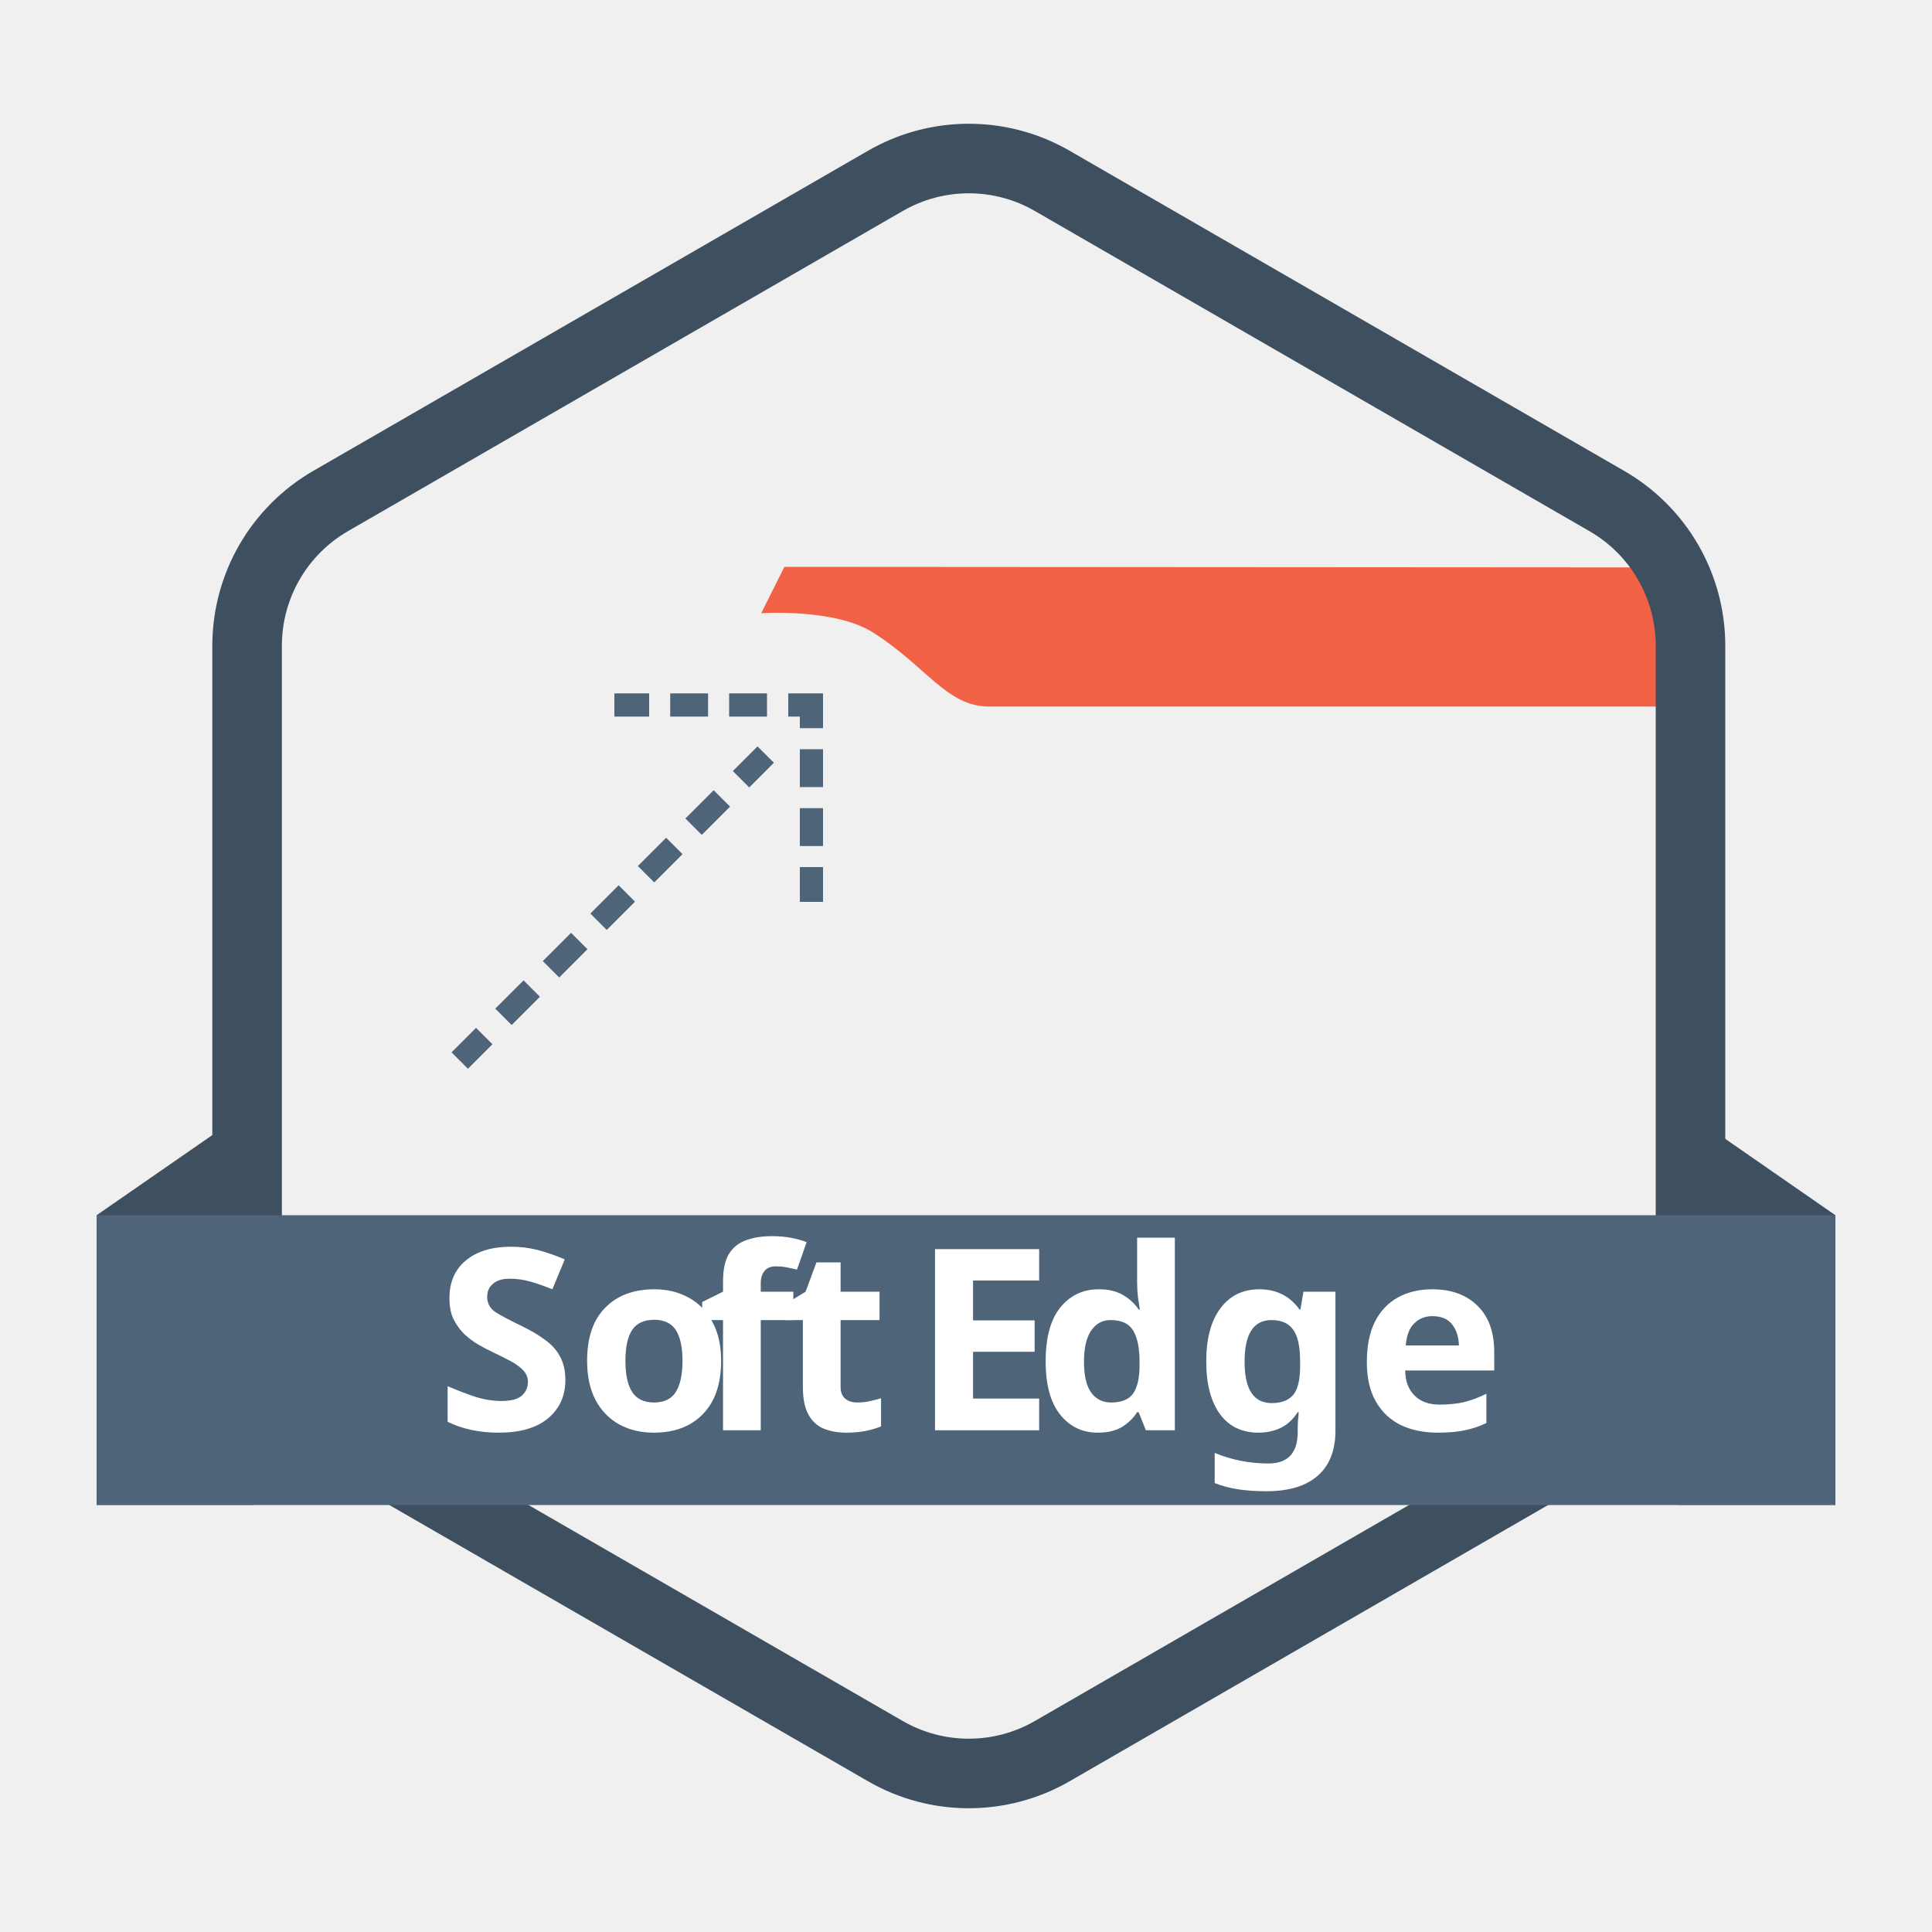
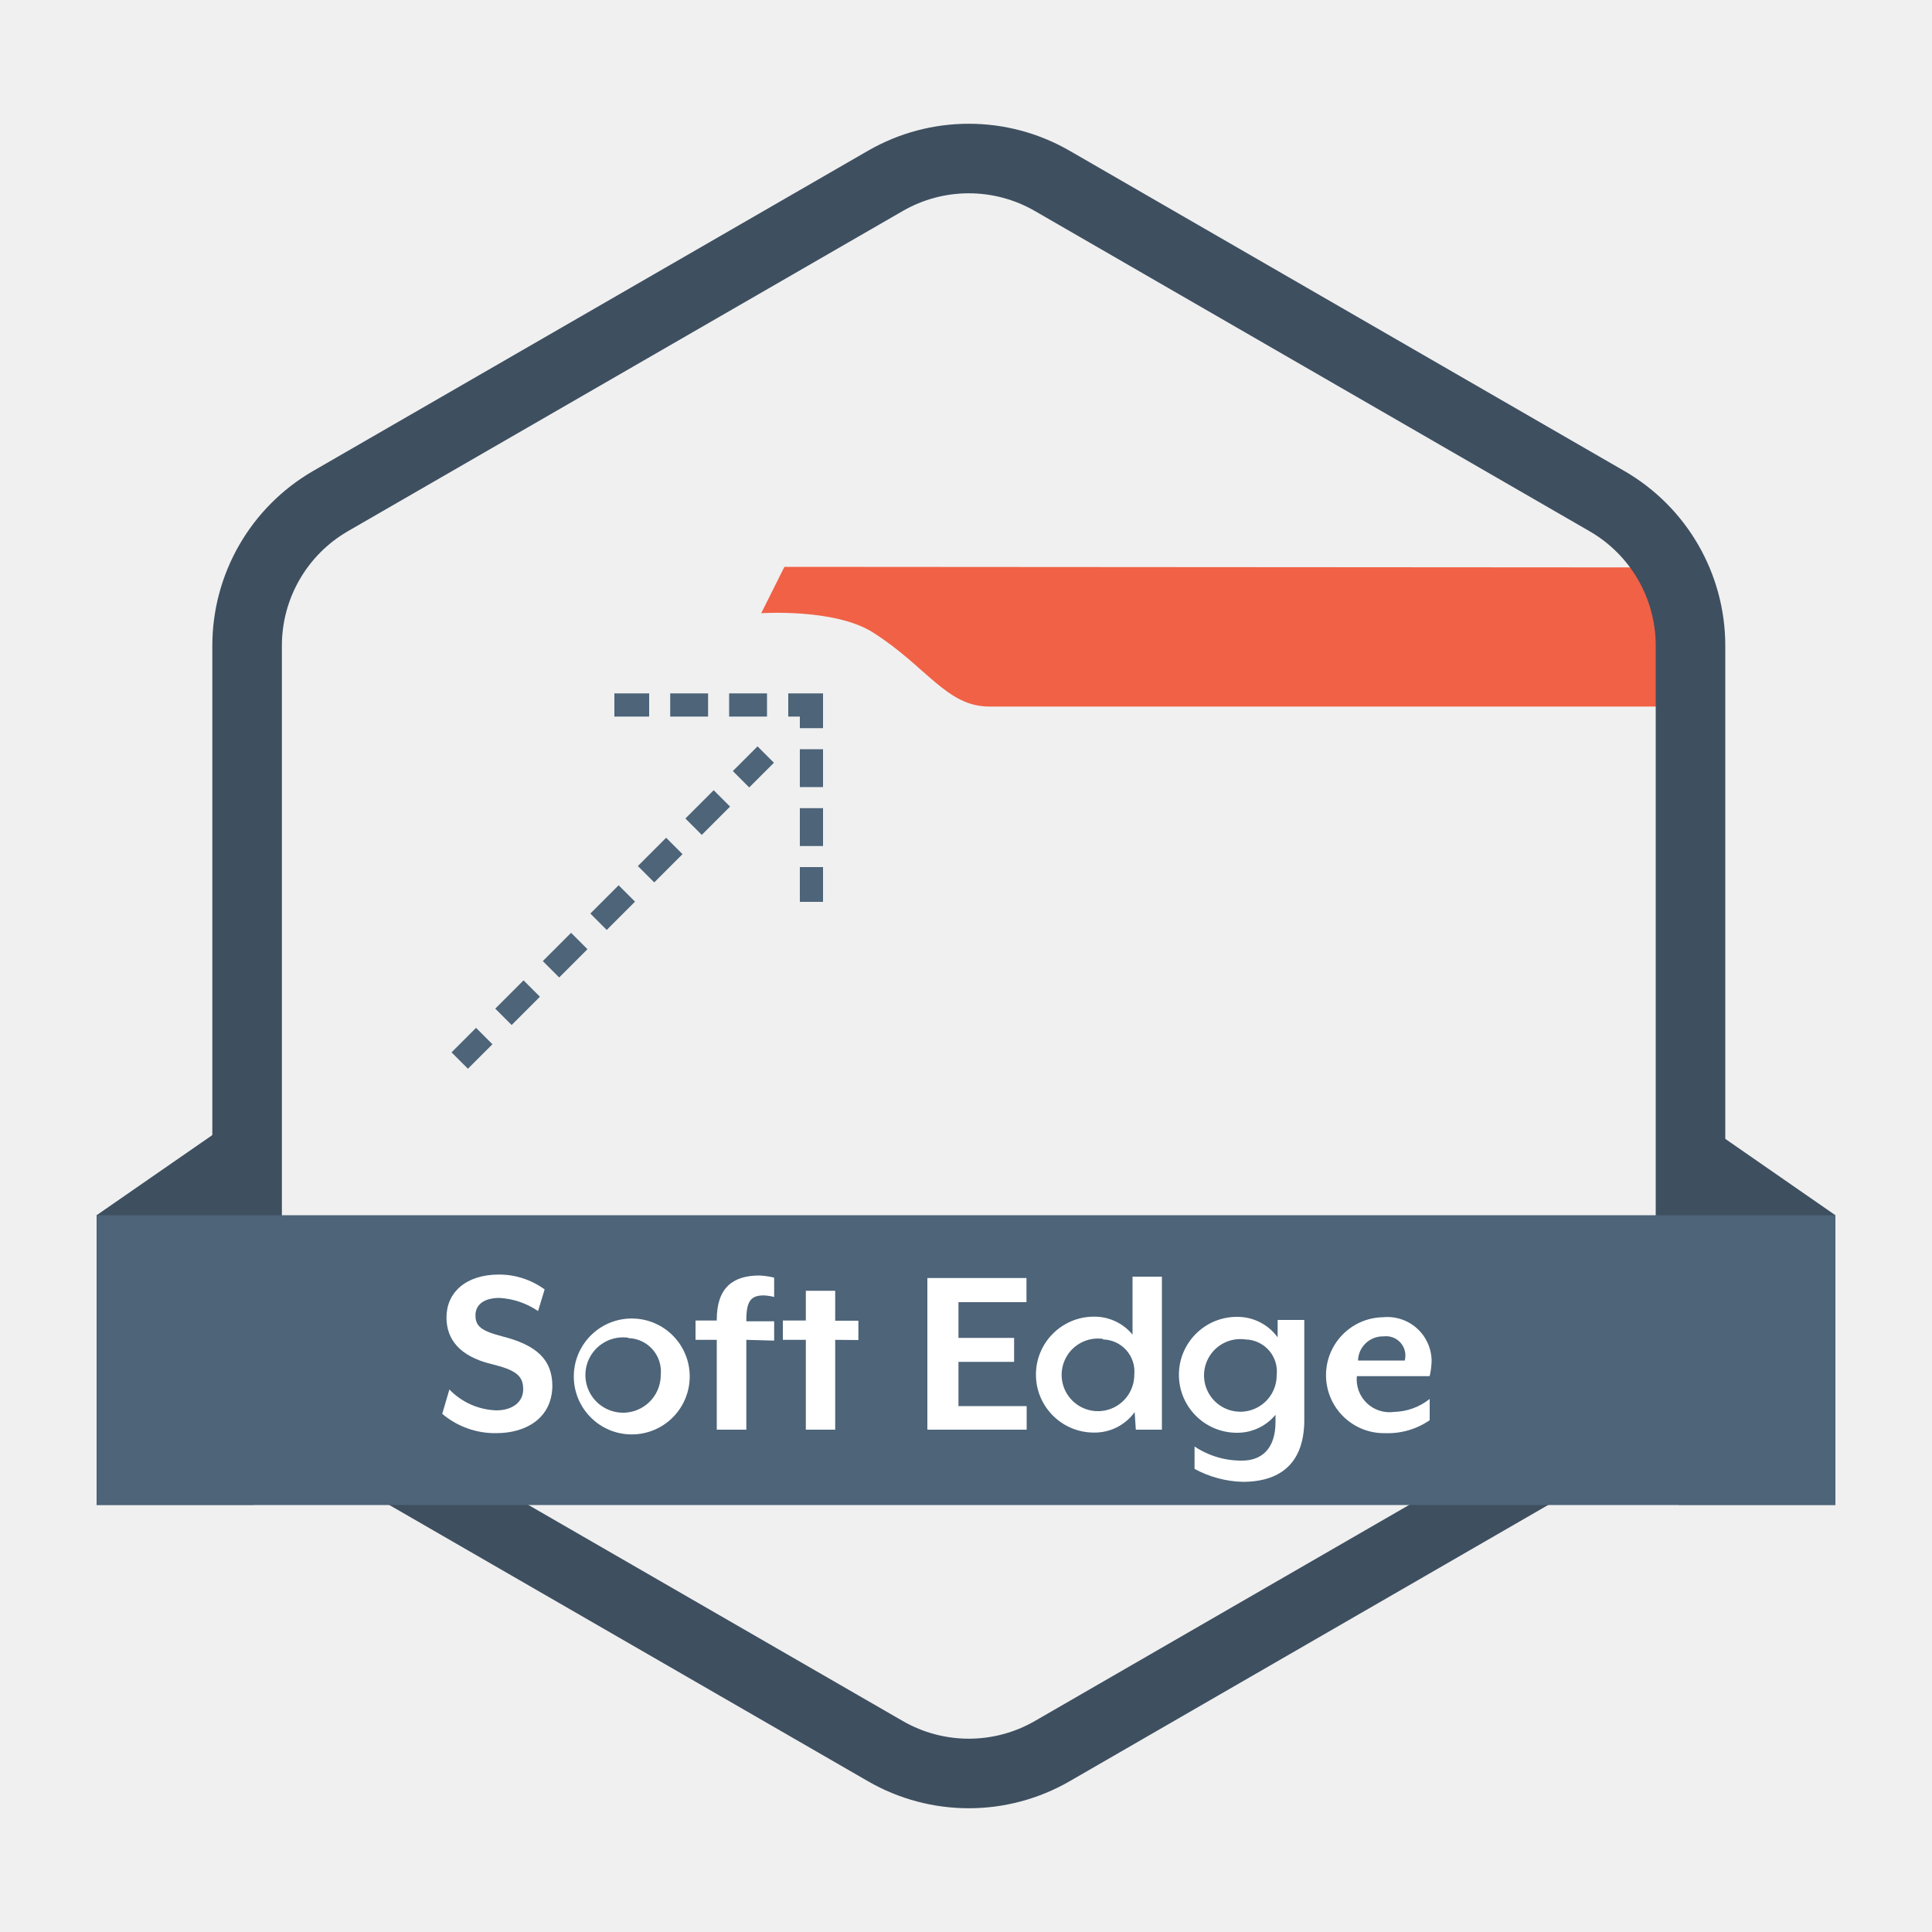
<svg xmlns="http://www.w3.org/2000/svg" id="Layer_1" data-name="Layer 1" viewBox="0 0 100 100">
  <defs>
-     <style>.cls-1{fill:#f16145;}.cls-2,.cls-3,.cls-4,.cls-5,.cls-6{fill:none;stroke-miterlimit:10;}.cls-2,.cls-3,.cls-4,.cls-5{stroke:#4d6479;stroke-linecap:square;stroke-width:1.2px;}.cls-3{stroke-dasharray:0.76 2.29 0.76 2.29;}.cls-4{stroke-dasharray:0.87 2.61 0.87 2.61;}.cls-5{stroke-dasharray:0.87 2.61 0.87 2.61 0.87 2.61;}.cls-6{stroke:#3e4f60;stroke-width:3.6px;}.cls-7{fill:#3e4f60;}.cls-8{fill:#4d6479;}.cls-9{font-size:13.13px;fill:#fff;font-family:MrEavesXLModOT-Bold, Mr Eaves XL Mod OT;font-weight:700;}.cls-10{letter-spacing:0.02em;}.cls-11{letter-spacing:-0.01em;}</style>
+     <style>.cls-1{fill:#f16145;}.cls-2,.cls-3,.cls-4,.cls-5,.cls-6{fill:none;stroke-miterlimit:10;}.cls-2,.cls-3,.cls-4,.cls-5{stroke:#4d6479;stroke-linecap:square;stroke-width:1.2px;}.cls-3{stroke-dasharray:0.76 2.29 0.76 2.29;}.cls-4{stroke-dasharray:0.87 2.61 0.87 2.61;}.cls-5{stroke-dasharray:0.87 2.61 0.87 2.61 0.87 2.61;}.cls-6{stroke:#3e4f60;stroke-width:3.6px;}.cls-7{fill:#3e4f60;}.cls-8{fill:#4d6479;}.cls-9{fill:#fff;}</style>
  </defs>
  <path class="cls-1" d="M40.6,29.34l-1.2,2.4s3.82-.26,5.79,1c2.75,1.74,3.81,3.83,6,3.83H86.34v-7.2Z" />
  <line class="cls-2" x1="32.4" y1="36.49" x2="33" y2="36.49" />
  <line class="cls-3" x1="35.29" y1="36.49" x2="40.25" y2="36.49" />
  <polyline class="cls-2" points="41.4 36.49 42 36.49 42 37.09" />
  <line class="cls-3" x1="42" y1="39.38" x2="42" y2="44.34" />
  <line class="cls-2" x1="42" y1="45.48" x2="42" y2="46.08" />
  <line class="cls-2" x1="39.21" y1="39.48" x2="38.78" y2="39.91" />
  <line class="cls-4" x1="36.94" y1="41.75" x2="32.94" y2="45.75" />
  <line class="cls-5" x1="32.02" y1="46.67" x2="25.56" y2="53.13" />
  <line class="cls-2" x1="24.64" y1="54.05" x2="24.22" y2="54.47" />
  <path class="cls-6" d="M12.79,33.41V66.59a8.65,8.65,0,0,0,4.31,7.47L45.83,90.64a8.64,8.64,0,0,0,8.63,0L83.18,74.06a8.64,8.64,0,0,0,4.32-7.47V33.41a8.64,8.64,0,0,0-4.32-7.47L54.46,9.36a8.64,8.64,0,0,0-8.63,0L17.1,25.94A8.65,8.65,0,0,0,12.79,33.41Z" />
  <polygon class="cls-7" points="13.13 77.89 5 77.89 5 62.9 13.13 57.27 13.13 77.89" />
  <polygon class="cls-7" points="86.88 77.89 95 77.89 95 62.9 86.88 57.27 86.88 77.89" />
  <rect class="cls-8" x="5" y="62.9" width="90" height="15" />
-   <text class="cls-9" transform="translate(22.56 74.03)">So<tspan class="cls-10" x="13.52" y="0">f</tspan>
-     <tspan x="17.76" y="0">t </tspan>
-     <tspan class="cls-11" x="24.65" y="0">E</tspan>
-     <tspan x="30.97" y="0">dge</tspan>
-   </text>
+   <path class="cls-9" d="M25.69,74.18a4.23,4.23,0,0,1-2.8-1l.37-1.26A3.54,3.54,0,0,0,25.69,73c.78,0,1.39-.39,1.39-1.09s-.37-1-1.66-1.31c-1.65-.41-2.31-1.29-2.31-2.41,0-1.29,1-2.22,2.72-2.22a4,4,0,0,1,2.36.77l-.34,1.12a3.94,3.94,0,0,0-2-.68c-.78,0-1.24.34-1.24.9s.29.8,1.35,1.08c1.84.46,2.63,1.23,2.63,2.59C28.56,73.45,27.17,74.18,25.69,74.18Z" />
+   <path class="cls-9" d="M32.52,74.24a3,3,0,1,1,3.18-3A3,3,0,0,1,32.52,74.24Zm0-5a1.95,1.95,0,1,0,1.68,1.93A1.73,1.73,0,0,0,32.52,69.26Z" />
+   <path class="cls-9" d="M38.63,69.35V74H37.1V69.35H36v-1H37.1V68.3c0-1.65.84-2.28,2.2-2.28a3.84,3.84,0,0,1,.77.11v1a2.8,2.8,0,0,0-.54-.08c-.64,0-.9.27-.9,1.26v.08h1.44v1Z" />
+   <path class="cls-9" d="M43.23,69.35V74H41.71V69.35H40.52v-1h1.19V66.81h1.52v1.55h1.2v1Z" />
+   <path class="cls-9" d="M48,74V66.15h5.13V67.4H49.61v1.85h2.88v1.24H49.61v2.29h3.53V74Z" />
+   <path class="cls-9" d="M58.79,74l-.06-.91a2.55,2.55,0,0,1-2.11,1.06,3,3,0,0,1,0-6,2.55,2.55,0,0,1,2,.93v-3h1.52V74Zm-1.7-4.7a1.88,1.88,0,1,0,1.62,1.86A1.66,1.66,0,0,0,57.09,69.33Z" />
+   <path class="cls-9" d="M64.33,76.7a5.53,5.53,0,0,1-2.5-.67V74.87a4.34,4.34,0,0,0,2.47.73c.94,0,1.72-.55,1.72-2v-.37a2.56,2.56,0,0,1-2,.93,3,3,0,0,1,0-6,2.57,2.57,0,0,1,2.11,1.06l0-.9h1.38v5.1C67.54,76.16,65.77,76.7,64.33,76.7Zm.14-7.37a1.88,1.88,0,1,0,1.61,1.86A1.66,1.66,0,0,0,64.47,69.33Z" />
+   <path class="cls-9" d="M74,71.23H70.23a1.7,1.7,0,0,0,1.93,1.85A3.08,3.08,0,0,0,74,72.41v1.1a3.82,3.82,0,0,1-2.31.67,3,3,0,0,1-.11-6,2.29,2.29,0,0,1,2.52,2.24A3.81,3.81,0,0,1,74,71.23Zm-2.39-2.06a1.29,1.29,0,0,0-1.32,1.25h2.42A1,1,0,0,0,71.62,69.17Z" />
</svg>
